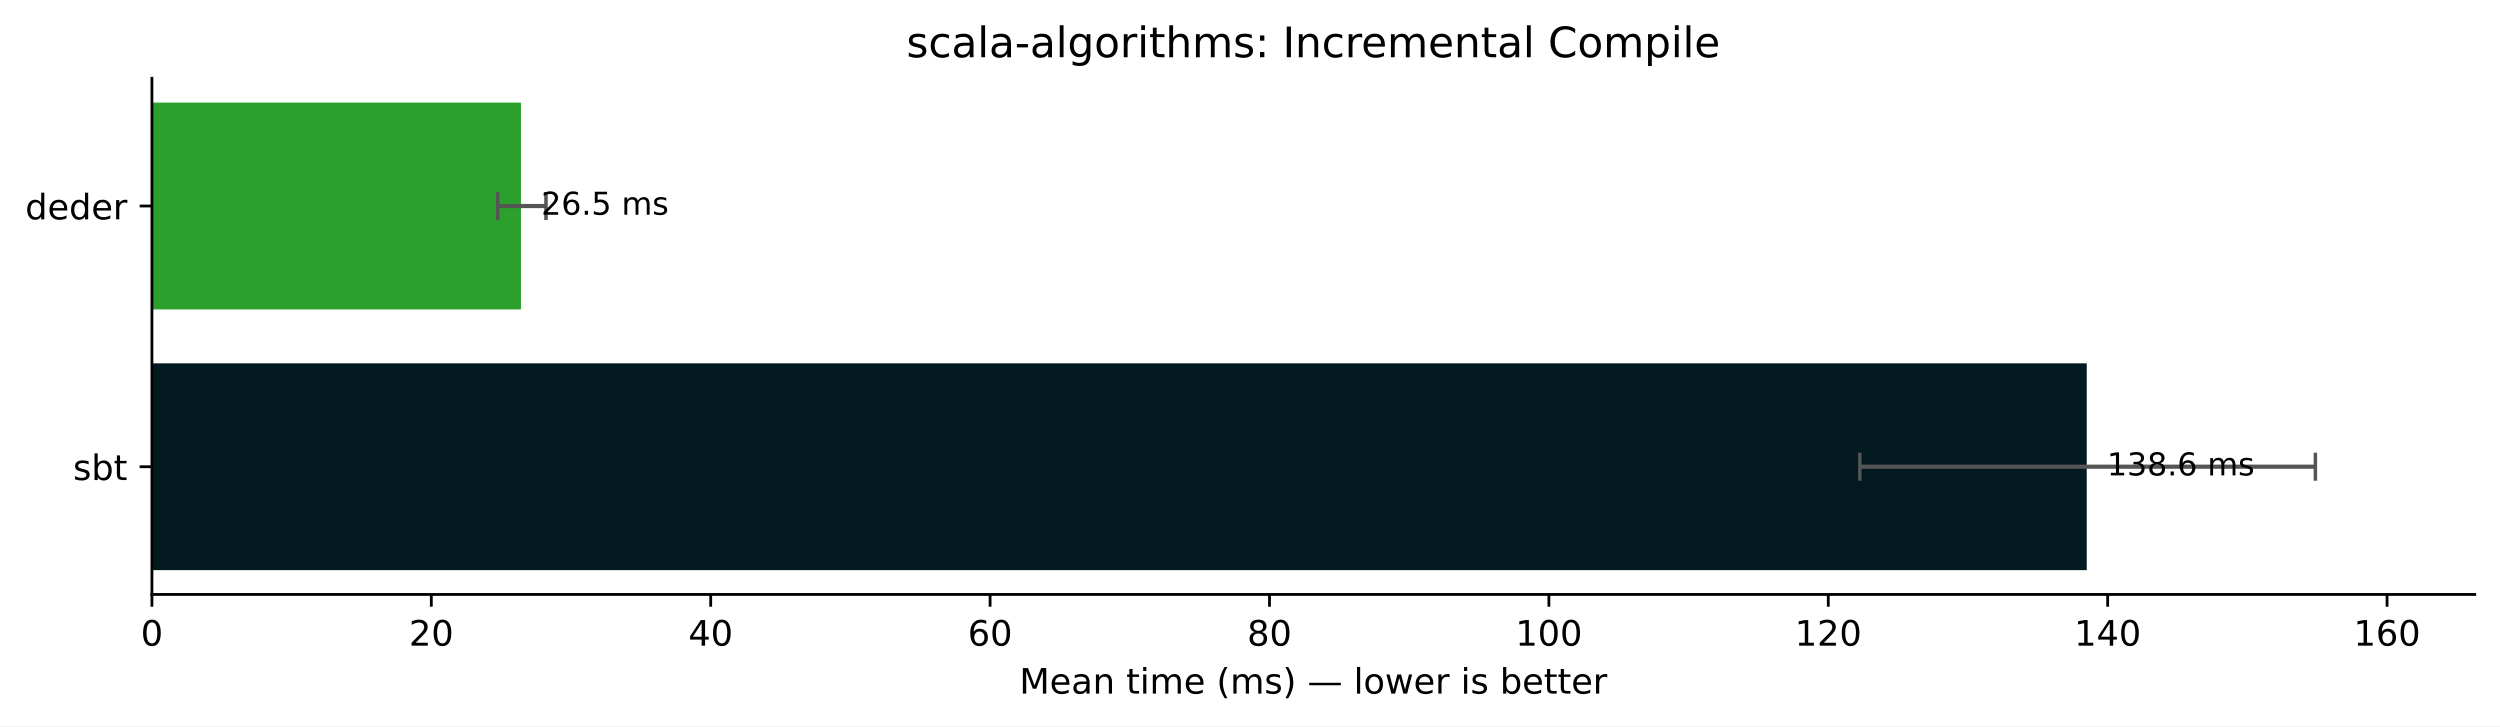
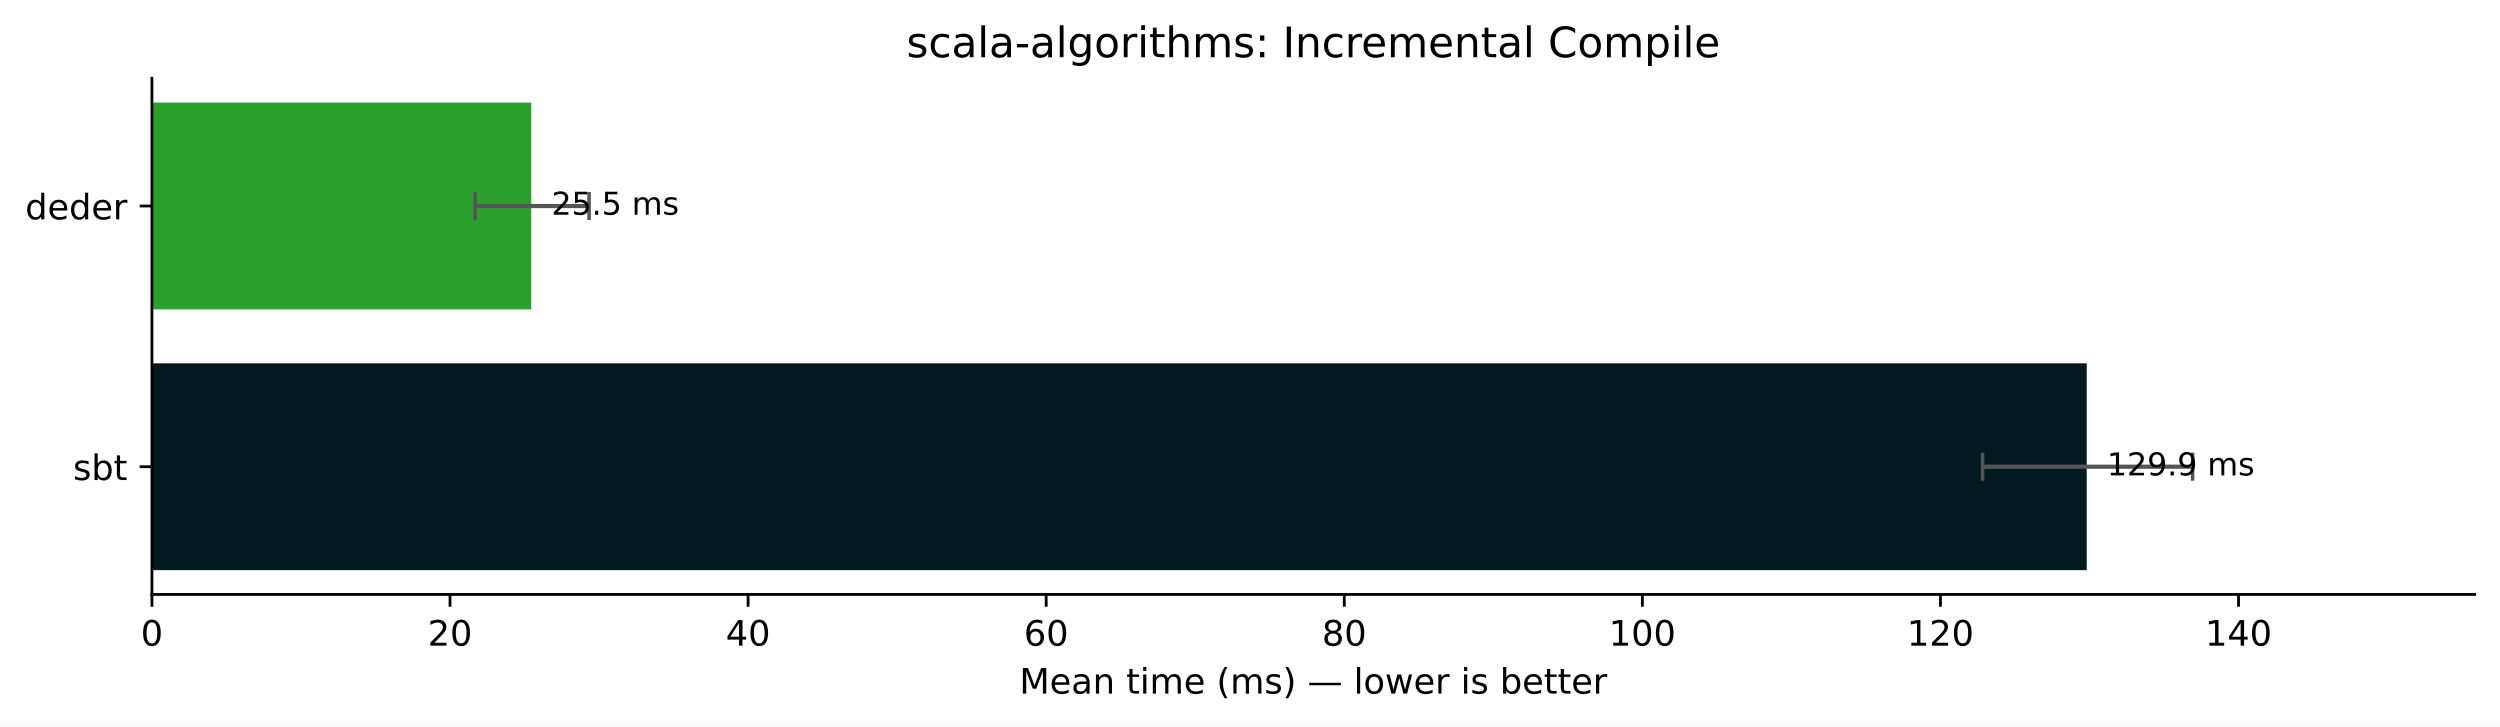
<svg xmlns="http://www.w3.org/2000/svg" xmlns:xlink="http://www.w3.org/1999/xlink" width="712.754pt" height="207.034pt" viewBox="0 0 712.754 207.034" version="1.1">
  <defs>
    <style type="text/css">*{stroke-linejoin: round; stroke-linecap: butt}</style>
  </defs>
  <g id="figure_1">
    <g id="patch_1">
      <path d="M 0 207.034  L 712.754 207.034  L 712.754 0  L 0 0  z " style="fill: #ffffff" />
    </g>
    <g id="axes_1">
      <g id="patch_2">
        <path d="M 43.314 169.478  L 705.554 169.478  L 705.554 22.318  L 43.314 22.318  z " style="fill: #ffffff" />
      </g>
      <g id="patch_3">
-         <path d="M 43.314 162.789  L 595.181 162.789  L 595.181 103.33  L 43.314 103.33  z " clip-path="url(#p8fc9846914)" style="fill: #01191f; stroke: #ffffff; stroke-width: 0.5; stroke-linejoin: miter" />
+         <path d="M 43.314 162.789  L 595.181 162.789  L 595.181 103.33  L 43.314 103.33  z " clip-path="url(#p4e8e44d4ca)" style="fill: #01191f; stroke: #ffffff; stroke-width: 0.5; stroke-linejoin: miter" />
      </g>
      <g id="patch_4">
-         <path d="M 43.314 88.466  L 148.78 88.466  L 148.78 29.007  L 43.314 29.007  z " clip-path="url(#p8fc9846914)" style="fill: #2ca02c; stroke: #ffffff; stroke-width: 0.5; stroke-linejoin: miter" />
+         <path d="M 43.314 88.466  L 151.71 88.466  L 151.71 29.007  L 43.314 29.007  z " clip-path="url(#p4e8e44d4ca)" style="fill: #2ca02c; stroke: #ffffff; stroke-width: 0.5; stroke-linejoin: miter" />
      </g>
      <g id="matplotlib.axis_1">
        <g id="xtick_1">
          <g id="line2d_1">
            <defs>
-               <path id="m0c73bd5a30" d="M 0 0  L 0 3.5  " style="stroke: #000000; stroke-width: 0.8" />
+               <path id="m45e555926a" d="M 0 0  L 0 3.5  " style="stroke: #000000; stroke-width: 0.8" />
            </defs>
            <g>
-               <use xlink:href="#m0c73bd5a30" x="43.314" y="169.478" style="stroke: #000000; stroke-width: 0.8" />
+               <use xlink:href="#m45e555926a" x="43.314" y="169.478" style="stroke: #000000; stroke-width: 0.8" />
            </g>
          </g>
          <g id="text_1">
            <g transform="translate(40.13281 184.0766) scale(0.1 -0.1)">
              <defs>
                <path id="DejaVuSans-30" d="M 2034 4250  Q 1547 4250 1301 3770  Q 1056 3291 1056 2328  Q 1056 1369 1301 889  Q 1547 409 2034 409  Q 2525 409 2770 889  Q 3016 1369 3016 2328  Q 3016 3291 2770 3770  Q 2525 4250 2034 4250  z M 2034 4750  Q 2819 4750 3233 4129  Q 3647 3509 3647 2328  Q 3647 1150 3233 529  Q 2819 -91 2034 -91  Q 1250 -91 836 529  Q 422 1150 422 2328  Q 422 3509 836 4129  Q 1250 4750 2034 4750  z " transform="scale(0.015625)" />
              </defs>
              <use xlink:href="#DejaVuSans-30" />
            </g>
          </g>
        </g>
        <g id="xtick_2">
          <g id="line2d_2">
            <g>
-               <use xlink:href="#m0c73bd5a30" x="122.969" y="169.478" style="stroke: #000000; stroke-width: 0.8" />
+               <use xlink:href="#m45e555926a" x="128.299" y="169.478" style="stroke: #000000; stroke-width: 0.8" />
            </g>
          </g>
          <g id="text_2">
-             <g transform="translate(116.6066 184.0766) scale(0.1 -0.1)">
+             <g transform="translate(121.937 184.0766) scale(0.1 -0.1)">
              <defs>
                <path id="DejaVuSans-32" d="M 1228 531  L 3431 531  L 3431 0  L 469 0  L 469 531  Q 828 903 1448 1529  Q 2069 2156 2228 2338  Q 2531 2678 2651 2914  Q 2772 3150 2772 3378  Q 2772 3750 2511 3984  Q 2250 4219 1831 4219  Q 1534 4219 1204 4116  Q 875 4013 500 3803  L 500 4441  Q 881 4594 1212 4672  Q 1544 4750 1819 4750  Q 2544 4750 2975 4387  Q 3406 4025 3406 3419  Q 3406 3131 3298 2873  Q 3191 2616 2906 2266  Q 2828 2175 2409 1742  Q 1991 1309 1228 531  z " transform="scale(0.015625)" />
              </defs>
              <use xlink:href="#DejaVuSans-32" />
              <use xlink:href="#DejaVuSans-30" transform="translate(63.62305 0)" />
            </g>
          </g>
        </g>
        <g id="xtick_3">
          <g id="line2d_3">
            <g>
-               <use xlink:href="#m0c73bd5a30" x="202.624" y="169.478" style="stroke: #000000; stroke-width: 0.8" />
+               <use xlink:href="#m45e555926a" x="213.285" y="169.478" style="stroke: #000000; stroke-width: 0.8" />
            </g>
          </g>
          <g id="text_3">
-             <g transform="translate(196.2616 184.0766) scale(0.1 -0.1)">
+             <g transform="translate(206.9224 184.0766) scale(0.1 -0.1)">
              <defs>
                <path id="DejaVuSans-34" d="M 2419 4116  L 825 1625  L 2419 1625  L 2419 4116  z M 2253 4666  L 3047 4666  L 3047 1625  L 3713 1625  L 3713 1100  L 3047 1100  L 3047 0  L 2419 0  L 2419 1100  L 313 1100  L 313 1709  L 2253 4666  z " transform="scale(0.015625)" />
              </defs>
              <use xlink:href="#DejaVuSans-34" />
              <use xlink:href="#DejaVuSans-30" transform="translate(63.62305 0)" />
            </g>
          </g>
        </g>
        <g id="xtick_4">
          <g id="line2d_4">
            <g>
-               <use xlink:href="#m0c73bd5a30" x="282.279" y="169.478" style="stroke: #000000; stroke-width: 0.8" />
+               <use xlink:href="#m45e555926a" x="298.27" y="169.478" style="stroke: #000000; stroke-width: 0.8" />
            </g>
          </g>
          <g id="text_4">
-             <g transform="translate(275.9166 184.0766) scale(0.1 -0.1)">
+             <g transform="translate(291.9078 184.0766) scale(0.1 -0.1)">
              <defs>
                <path id="DejaVuSans-36" d="M 2113 2584  Q 1688 2584 1439 2293  Q 1191 2003 1191 1497  Q 1191 994 1439 701  Q 1688 409 2113 409  Q 2538 409 2786 701  Q 3034 994 3034 1497  Q 3034 2003 2786 2293  Q 2538 2584 2113 2584  z M 3366 4563  L 3366 3988  Q 3128 4100 2886 4159  Q 2644 4219 2406 4219  Q 1781 4219 1451 3797  Q 1122 3375 1075 2522  Q 1259 2794 1537 2939  Q 1816 3084 2150 3084  Q 2853 3084 3261 2657  Q 3669 2231 3669 1497  Q 3669 778 3244 343  Q 2819 -91 2113 -91  Q 1303 -91 875 529  Q 447 1150 447 2328  Q 447 3434 972 4092  Q 1497 4750 2381 4750  Q 2619 4750 2861 4703  Q 3103 4656 3366 4563  z " transform="scale(0.015625)" />
              </defs>
              <use xlink:href="#DejaVuSans-36" />
              <use xlink:href="#DejaVuSans-30" transform="translate(63.62305 0)" />
            </g>
          </g>
        </g>
        <g id="xtick_5">
          <g id="line2d_5">
            <g>
-               <use xlink:href="#m0c73bd5a30" x="361.934" y="169.478" style="stroke: #000000; stroke-width: 0.8" />
+               <use xlink:href="#m45e555926a" x="383.256" y="169.478" style="stroke: #000000; stroke-width: 0.8" />
            </g>
          </g>
          <g id="text_5">
-             <g transform="translate(355.5716 184.0766) scale(0.1 -0.1)">
+             <g transform="translate(376.8933 184.0766) scale(0.1 -0.1)">
              <defs>
                <path id="DejaVuSans-38" d="M 2034 2216  Q 1584 2216 1326 1975  Q 1069 1734 1069 1313  Q 1069 891 1326 650  Q 1584 409 2034 409  Q 2484 409 2743 651  Q 3003 894 3003 1313  Q 3003 1734 2745 1975  Q 2488 2216 2034 2216  z M 1403 2484  Q 997 2584 770 2862  Q 544 3141 544 3541  Q 544 4100 942 4425  Q 1341 4750 2034 4750  Q 2731 4750 3128 4425  Q 3525 4100 3525 3541  Q 3525 3141 3298 2862  Q 3072 2584 2669 2484  Q 3125 2378 3379 2068  Q 3634 1759 3634 1313  Q 3634 634 3220 271  Q 2806 -91 2034 -91  Q 1263 -91 848 271  Q 434 634 434 1313  Q 434 1759 690 2068  Q 947 2378 1403 2484  z M 1172 3481  Q 1172 3119 1398 2916  Q 1625 2713 2034 2713  Q 2441 2713 2670 2916  Q 2900 3119 2900 3481  Q 2900 3844 2670 4047  Q 2441 4250 2034 4250  Q 1625 4250 1398 4047  Q 1172 3844 1172 3481  z " transform="scale(0.015625)" />
              </defs>
              <use xlink:href="#DejaVuSans-38" />
              <use xlink:href="#DejaVuSans-30" transform="translate(63.62305 0)" />
            </g>
          </g>
        </g>
        <g id="xtick_6">
          <g id="line2d_6">
            <g>
-               <use xlink:href="#m0c73bd5a30" x="441.589" y="169.478" style="stroke: #000000; stroke-width: 0.8" />
+               <use xlink:href="#m45e555926a" x="468.241" y="169.478" style="stroke: #000000; stroke-width: 0.8" />
            </g>
          </g>
          <g id="text_6">
-             <g transform="translate(432.0454 184.0766) scale(0.1 -0.1)">
+             <g transform="translate(458.6975 184.0766) scale(0.1 -0.1)">
              <defs>
                <path id="DejaVuSans-31" d="M 794 531  L 1825 531  L 1825 4091  L 703 3866  L 703 4441  L 1819 4666  L 2450 4666  L 2450 531  L 3481 531  L 3481 0  L 794 0  L 794 531  z " transform="scale(0.015625)" />
              </defs>
              <use xlink:href="#DejaVuSans-31" />
              <use xlink:href="#DejaVuSans-30" transform="translate(63.62305 0)" />
              <use xlink:href="#DejaVuSans-30" transform="translate(127.2461 0)" />
            </g>
          </g>
        </g>
        <g id="xtick_7">
          <g id="line2d_7">
            <g>
-               <use xlink:href="#m0c73bd5a30" x="521.244" y="169.478" style="stroke: #000000; stroke-width: 0.8" />
+               <use xlink:href="#m45e555926a" x="553.227" y="169.478" style="stroke: #000000; stroke-width: 0.8" />
            </g>
          </g>
          <g id="text_7">
-             <g transform="translate(511.7004 184.0766) scale(0.1 -0.1)">
+             <g transform="translate(543.6829 184.0766) scale(0.1 -0.1)">
              <use xlink:href="#DejaVuSans-31" />
              <use xlink:href="#DejaVuSans-32" transform="translate(63.62305 0)" />
              <use xlink:href="#DejaVuSans-30" transform="translate(127.2461 0)" />
            </g>
          </g>
        </g>
        <g id="xtick_8">
          <g id="line2d_8">
            <g>
-               <use xlink:href="#m0c73bd5a30" x="600.899" y="169.478" style="stroke: #000000; stroke-width: 0.8" />
+               <use xlink:href="#m45e555926a" x="638.212" y="169.478" style="stroke: #000000; stroke-width: 0.8" />
            </g>
          </g>
          <g id="text_8">
-             <g transform="translate(591.3554 184.0766) scale(0.1 -0.1)">
+             <g transform="translate(628.6683 184.0766) scale(0.1 -0.1)">
              <use xlink:href="#DejaVuSans-31" />
              <use xlink:href="#DejaVuSans-34" transform="translate(63.62305 0)" />
              <use xlink:href="#DejaVuSans-30" transform="translate(127.2461 0)" />
            </g>
          </g>
        </g>
-         <g id="xtick_9">
-           <g id="line2d_9">
-             <g>
-               <use xlink:href="#m0c73bd5a30" x="680.554" y="169.478" style="stroke: #000000; stroke-width: 0.8" />
-             </g>
-           </g>
-           <g id="text_9">
-             <g transform="translate(671.0104 184.0766) scale(0.1 -0.1)">
-               <use xlink:href="#DejaVuSans-31" />
-               <use xlink:href="#DejaVuSans-36" transform="translate(63.62305 0)" />
-               <use xlink:href="#DejaVuSans-30" transform="translate(127.2461 0)" />
-             </g>
-           </g>
-         </g>
-         <g id="text_10">
+         <g id="text_9">
          <g transform="translate(290.6372 197.7547) scale(0.1 -0.1)">
            <defs>
              <path id="DejaVuSans-4d" d="M 628 4666  L 1569 4666  L 2759 1491  L 3956 4666  L 4897 4666  L 4897 0  L 4281 0  L 4281 4097  L 3078 897  L 2444 897  L 1241 4097  L 1241 0  L 628 0  L 628 4666  z " transform="scale(0.015625)" />
              <path id="DejaVuSans-65" d="M 3597 1894  L 3597 1613  L 953 1613  Q 991 1019 1311 708  Q 1631 397 2203 397  Q 2534 397 2845 478  Q 3156 559 3463 722  L 3463 178  Q 3153 47 2828 -22  Q 2503 -91 2169 -91  Q 1331 -91 842 396  Q 353 884 353 1716  Q 353 2575 817 3079  Q 1281 3584 2069 3584  Q 2775 3584 3186 3129  Q 3597 2675 3597 1894  z M 3022 2063  Q 3016 2534 2758 2815  Q 2500 3097 2075 3097  Q 1594 3097 1305 2825  Q 1016 2553 972 2059  L 3022 2063  z " transform="scale(0.015625)" />
              <path id="DejaVuSans-61" d="M 2194 1759  Q 1497 1759 1228 1600  Q 959 1441 959 1056  Q 959 750 1161 570  Q 1363 391 1709 391  Q 2188 391 2477 730  Q 2766 1069 2766 1631  L 2766 1759  L 2194 1759  z M 3341 1997  L 3341 0  L 2766 0  L 2766 531  Q 2569 213 2275 61  Q 1981 -91 1556 -91  Q 1019 -91 701 211  Q 384 513 384 1019  Q 384 1609 779 1909  Q 1175 2209 1959 2209  L 2766 2209  L 2766 2266  Q 2766 2663 2505 2880  Q 2244 3097 1772 3097  Q 1472 3097 1187 3025  Q 903 2953 641 2809  L 641 3341  Q 956 3463 1253 3523  Q 1550 3584 1831 3584  Q 2591 3584 2966 3190  Q 3341 2797 3341 1997  z " transform="scale(0.015625)" />
              <path id="DejaVuSans-6e" d="M 3513 2113  L 3513 0  L 2938 0  L 2938 2094  Q 2938 2591 2744 2837  Q 2550 3084 2163 3084  Q 1697 3084 1428 2787  Q 1159 2491 1159 1978  L 1159 0  L 581 0  L 581 3500  L 1159 3500  L 1159 2956  Q 1366 3272 1645 3428  Q 1925 3584 2291 3584  Q 2894 3584 3203 3211  Q 3513 2838 3513 2113  z " transform="scale(0.015625)" />
              <path id="DejaVuSans-20" transform="scale(0.015625)" />
              <path id="DejaVuSans-74" d="M 1172 4494  L 1172 3500  L 2356 3500  L 2356 3053  L 1172 3053  L 1172 1153  Q 1172 725 1289 603  Q 1406 481 1766 481  L 2356 481  L 2356 0  L 1766 0  Q 1100 0 847 248  Q 594 497 594 1153  L 594 3053  L 172 3053  L 172 3500  L 594 3500  L 594 4494  L 1172 4494  z " transform="scale(0.015625)" />
              <path id="DejaVuSans-69" d="M 603 3500  L 1178 3500  L 1178 0  L 603 0  L 603 3500  z M 603 4863  L 1178 4863  L 1178 4134  L 603 4134  L 603 4863  z " transform="scale(0.015625)" />
              <path id="DejaVuSans-6d" d="M 3328 2828  Q 3544 3216 3844 3400  Q 4144 3584 4550 3584  Q 5097 3584 5394 3201  Q 5691 2819 5691 2113  L 5691 0  L 5113 0  L 5113 2094  Q 5113 2597 4934 2840  Q 4756 3084 4391 3084  Q 3944 3084 3684 2787  Q 3425 2491 3425 1978  L 3425 0  L 2847 0  L 2847 2094  Q 2847 2600 2669 2842  Q 2491 3084 2119 3084  Q 1678 3084 1418 2786  Q 1159 2488 1159 1978  L 1159 0  L 581 0  L 581 3500  L 1159 3500  L 1159 2956  Q 1356 3278 1631 3431  Q 1906 3584 2284 3584  Q 2666 3584 2933 3390  Q 3200 3197 3328 2828  z " transform="scale(0.015625)" />
              <path id="DejaVuSans-28" d="M 1984 4856  Q 1566 4138 1362 3434  Q 1159 2731 1159 2009  Q 1159 1288 1364 580  Q 1569 -128 1984 -844  L 1484 -844  Q 1016 -109 783 600  Q 550 1309 550 2009  Q 550 2706 781 3412  Q 1013 4119 1484 4856  L 1984 4856  z " transform="scale(0.015625)" />
              <path id="DejaVuSans-73" d="M 2834 3397  L 2834 2853  Q 2591 2978 2328 3040  Q 2066 3103 1784 3103  Q 1356 3103 1142 2972  Q 928 2841 928 2578  Q 928 2378 1081 2264  Q 1234 2150 1697 2047  L 1894 2003  Q 2506 1872 2764 1633  Q 3022 1394 3022 966  Q 3022 478 2636 193  Q 2250 -91 1575 -91  Q 1294 -91 989 -36  Q 684 19 347 128  L 347 722  Q 666 556 975 473  Q 1284 391 1588 391  Q 1994 391 2212 530  Q 2431 669 2431 922  Q 2431 1156 2273 1281  Q 2116 1406 1581 1522  L 1381 1569  Q 847 1681 609 1914  Q 372 2147 372 2553  Q 372 3047 722 3315  Q 1072 3584 1716 3584  Q 2034 3584 2315 3537  Q 2597 3491 2834 3397  z " transform="scale(0.015625)" />
              <path id="DejaVuSans-29" d="M 513 4856  L 1013 4856  Q 1481 4119 1714 3412  Q 1947 2706 1947 2009  Q 1947 1309 1714 600  Q 1481 -109 1013 -844  L 513 -844  Q 928 -128 1133 580  Q 1338 1288 1338 2009  Q 1338 2731 1133 3434  Q 928 4138 513 4856  z " transform="scale(0.015625)" />
              <path id="DejaVuSans-2014" d="M 313 1978  L 6088 1978  L 6088 1528  L 313 1528  L 313 1978  z " transform="scale(0.015625)" />
              <path id="DejaVuSans-6c" d="M 603 4863  L 1178 4863  L 1178 0  L 603 0  L 603 4863  z " transform="scale(0.015625)" />
              <path id="DejaVuSans-6f" d="M 1959 3097  Q 1497 3097 1228 2736  Q 959 2375 959 1747  Q 959 1119 1226 758  Q 1494 397 1959 397  Q 2419 397 2687 759  Q 2956 1122 2956 1747  Q 2956 2369 2687 2733  Q 2419 3097 1959 3097  z M 1959 3584  Q 2709 3584 3137 3096  Q 3566 2609 3566 1747  Q 3566 888 3137 398  Q 2709 -91 1959 -91  Q 1206 -91 779 398  Q 353 888 353 1747  Q 353 2609 779 3096  Q 1206 3584 1959 3584  z " transform="scale(0.015625)" />
              <path id="DejaVuSans-77" d="M 269 3500  L 844 3500  L 1563 769  L 2278 3500  L 2956 3500  L 3675 769  L 4391 3500  L 4966 3500  L 4050 0  L 3372 0  L 2619 2869  L 1863 0  L 1184 0  L 269 3500  z " transform="scale(0.015625)" />
              <path id="DejaVuSans-72" d="M 2631 2963  Q 2534 3019 2420 3045  Q 2306 3072 2169 3072  Q 1681 3072 1420 2755  Q 1159 2438 1159 1844  L 1159 0  L 581 0  L 581 3500  L 1159 3500  L 1159 2956  Q 1341 3275 1631 3429  Q 1922 3584 2338 3584  Q 2397 3584 2469 3576  Q 2541 3569 2628 3553  L 2631 2963  z " transform="scale(0.015625)" />
              <path id="DejaVuSans-62" d="M 3116 1747  Q 3116 2381 2855 2742  Q 2594 3103 2138 3103  Q 1681 3103 1420 2742  Q 1159 2381 1159 1747  Q 1159 1113 1420 752  Q 1681 391 2138 391  Q 2594 391 2855 752  Q 3116 1113 3116 1747  z M 1159 2969  Q 1341 3281 1617 3432  Q 1894 3584 2278 3584  Q 2916 3584 3314 3078  Q 3713 2572 3713 1747  Q 3713 922 3314 415  Q 2916 -91 2278 -91  Q 1894 -91 1617 61  Q 1341 213 1159 525  L 1159 0  L 581 0  L 581 4863  L 1159 4863  L 1159 2969  z " transform="scale(0.015625)" />
            </defs>
            <use xlink:href="#DejaVuSans-4d" />
            <use xlink:href="#DejaVuSans-65" transform="translate(86.2793 0)" />
            <use xlink:href="#DejaVuSans-61" transform="translate(147.8027 0)" />
            <use xlink:href="#DejaVuSans-6e" transform="translate(209.082 0)" />
            <use xlink:href="#DejaVuSans-20" transform="translate(272.4609 0)" />
            <use xlink:href="#DejaVuSans-74" transform="translate(304.248 0)" />
            <use xlink:href="#DejaVuSans-69" transform="translate(343.457 0)" />
            <use xlink:href="#DejaVuSans-6d" transform="translate(371.2402 0)" />
            <use xlink:href="#DejaVuSans-65" transform="translate(468.6523 0)" />
            <use xlink:href="#DejaVuSans-20" transform="translate(530.1758 0)" />
            <use xlink:href="#DejaVuSans-28" transform="translate(561.9629 0)" />
            <use xlink:href="#DejaVuSans-6d" transform="translate(600.9766 0)" />
            <use xlink:href="#DejaVuSans-73" transform="translate(698.3887 0)" />
            <use xlink:href="#DejaVuSans-29" transform="translate(750.4883 0)" />
            <use xlink:href="#DejaVuSans-20" transform="translate(789.502 0)" />
            <use xlink:href="#DejaVuSans-2014" transform="translate(821.2891 0)" />
            <use xlink:href="#DejaVuSans-20" transform="translate(921.2891 0)" />
            <use xlink:href="#DejaVuSans-6c" transform="translate(953.0762 0)" />
            <use xlink:href="#DejaVuSans-6f" transform="translate(980.8594 0)" />
            <use xlink:href="#DejaVuSans-77" transform="translate(1042.041 0)" />
            <use xlink:href="#DejaVuSans-65" transform="translate(1123.828 0)" />
            <use xlink:href="#DejaVuSans-72" transform="translate(1185.352 0)" />
            <use xlink:href="#DejaVuSans-20" transform="translate(1226.465 0)" />
            <use xlink:href="#DejaVuSans-69" transform="translate(1258.252 0)" />
            <use xlink:href="#DejaVuSans-73" transform="translate(1286.035 0)" />
            <use xlink:href="#DejaVuSans-20" transform="translate(1338.135 0)" />
            <use xlink:href="#DejaVuSans-62" transform="translate(1369.922 0)" />
            <use xlink:href="#DejaVuSans-65" transform="translate(1433.398 0)" />
            <use xlink:href="#DejaVuSans-74" transform="translate(1494.922 0)" />
            <use xlink:href="#DejaVuSans-74" transform="translate(1534.131 0)" />
            <use xlink:href="#DejaVuSans-65" transform="translate(1573.34 0)" />
            <use xlink:href="#DejaVuSans-72" transform="translate(1634.863 0)" />
          </g>
        </g>
      </g>
      <g id="matplotlib.axis_2">
        <g id="ytick_1">
-           <g id="line2d_10">
+           <g id="line2d_9">
            <defs>
-               <path id="m3abfdf507e" d="M 0 0  L -3.5 0  " style="stroke: #000000; stroke-width: 0.8" />
+               <path id="m1ae286a87a" d="M 0 0  L -3.5 0  " style="stroke: #000000; stroke-width: 0.8" />
            </defs>
            <g>
-               <use xlink:href="#m3abfdf507e" x="43.314" y="133.06" style="stroke: #000000; stroke-width: 0.8" />
-             </g>
-           </g>
-           <g id="text_11">
+               <use xlink:href="#m1ae286a87a" x="43.314" y="133.06" style="stroke: #000000; stroke-width: 0.8" />
+             </g>
+           </g>
+           <g id="text_10">
            <g transform="translate(20.83594 136.859) scale(0.1 -0.1)">
              <use xlink:href="#DejaVuSans-73" />
              <use xlink:href="#DejaVuSans-62" transform="translate(52.09961 0)" />
              <use xlink:href="#DejaVuSans-74" transform="translate(115.5762 0)" />
            </g>
          </g>
        </g>
        <g id="ytick_2">
-           <g id="line2d_11">
-             <g>
-               <use xlink:href="#m3abfdf507e" x="43.314" y="58.737" style="stroke: #000000; stroke-width: 0.8" />
-             </g>
-           </g>
-           <g id="text_12">
+           <g id="line2d_10">
+             <g>
+               <use xlink:href="#m1ae286a87a" x="43.314" y="58.737" style="stroke: #000000; stroke-width: 0.8" />
+             </g>
+           </g>
+           <g id="text_11">
            <g transform="translate(7.2 62.53573) scale(0.1 -0.1)">
              <defs>
                <path id="DejaVuSans-64" d="M 2906 2969  L 2906 4863  L 3481 4863  L 3481 0  L 2906 0  L 2906 525  Q 2725 213 2448 61  Q 2172 -91 1784 -91  Q 1150 -91 751 415  Q 353 922 353 1747  Q 353 2572 751 3078  Q 1150 3584 1784 3584  Q 2172 3584 2448 3432  Q 2725 3281 2906 2969  z M 947 1747  Q 947 1113 1208 752  Q 1469 391 1925 391  Q 2381 391 2643 752  Q 2906 1113 2906 1747  Q 2906 2381 2643 2742  Q 2381 3103 1925 3103  Q 1469 3103 1208 2742  Q 947 2381 947 1747  z " transform="scale(0.015625)" />
              </defs>
              <use xlink:href="#DejaVuSans-64" />
              <use xlink:href="#DejaVuSans-65" transform="translate(63.47656 0)" />
              <use xlink:href="#DejaVuSans-64" transform="translate(125 0)" />
              <use xlink:href="#DejaVuSans-65" transform="translate(188.4766 0)" />
              <use xlink:href="#DejaVuSans-72" transform="translate(250 0)" />
            </g>
          </g>
        </g>
      </g>
      <g id="LineCollection_1">
-         <path d="M 530.245 133.06  L 660.116 133.06  " clip-path="url(#p8fc9846914)" style="fill: none; stroke: #555555; stroke-width: 1.2" />
-         <path d="M 141.9 58.737  L 155.66 58.737  " clip-path="url(#p8fc9846914)" style="fill: none; stroke: #555555; stroke-width: 1.2" />
+         <path d="M 565.239 133.06  L 625.122 133.06  " clip-path="url(#p4e8e44d4ca)" style="fill: none; stroke: #555555; stroke-width: 1.2" />
+         <path d="M 135.476 58.737  L 167.945 58.737  " clip-path="url(#p4e8e44d4ca)" style="fill: none; stroke: #555555; stroke-width: 1.2" />
+       </g>
+       <g id="line2d_11">
+         <defs>
+           <path id="m8fac4695d5" d="M 0 4  L 0 -4  " style="stroke: #555555" />
+         </defs>
+         <g clip-path="url(#p4e8e44d4ca)">
+           <use xlink:href="#m8fac4695d5" x="565.239" y="133.06" style="fill: #1f77b4; stroke: #555555" />
+           <use xlink:href="#m8fac4695d5" x="135.476" y="58.737" style="fill: #1f77b4; stroke: #555555" />
+         </g>
      </g>
      <g id="line2d_12">
-         <defs>
-           <path id="m8f22d24a86" d="M 0 4  L 0 -4  " style="stroke: #555555" />
-         </defs>
-         <g clip-path="url(#p8fc9846914)">
-           <use xlink:href="#m8f22d24a86" x="530.245" y="133.06" style="fill: #1f77b4; stroke: #555555" />
-           <use xlink:href="#m8f22d24a86" x="141.9" y="58.737" style="fill: #1f77b4; stroke: #555555" />
-         </g>
-       </g>
-       <g id="line2d_13">
-         <g clip-path="url(#p8fc9846914)">
-           <use xlink:href="#m8f22d24a86" x="660.116" y="133.06" style="fill: #1f77b4; stroke: #555555" />
-           <use xlink:href="#m8f22d24a86" x="155.66" y="58.737" style="fill: #1f77b4; stroke: #555555" />
+         <g clip-path="url(#p4e8e44d4ca)">
+           <use xlink:href="#m8fac4695d5" x="625.122" y="133.06" style="fill: #1f77b4; stroke: #555555" />
+           <use xlink:href="#m8fac4695d5" x="167.945" y="58.737" style="fill: #1f77b4; stroke: #555555" />
        </g>
      </g>
      <g id="patch_5">
        <path d="M 43.314 169.478  L 43.314 22.318  " style="fill: none; stroke: #000000; stroke-width: 0.8; stroke-linejoin: miter; stroke-linecap: square" />
      </g>
      <g id="patch_6">
        <path d="M 43.314 169.478  L 705.554 169.478  " style="fill: none; stroke: #000000; stroke-width: 0.8; stroke-linejoin: miter; stroke-linecap: square" />
      </g>
-       <g id="text_13">
+       <g id="text_12">
        <g transform="translate(600.6994 135.5432) scale(0.09 -0.09)">
          <defs>
-             <path id="DejaVuSans-33" d="M 2597 2516  Q 3050 2419 3304 2112  Q 3559 1806 3559 1356  Q 3559 666 3084 287  Q 2609 -91 1734 -91  Q 1441 -91 1130 -33  Q 819 25 488 141  L 488 750  Q 750 597 1062 519  Q 1375 441 1716 441  Q 2309 441 2620 675  Q 2931 909 2931 1356  Q 2931 1769 2642 2001  Q 2353 2234 1838 2234  L 1294 2234  L 1294 2753  L 1863 2753  Q 2328 2753 2575 2939  Q 2822 3125 2822 3475  Q 2822 3834 2567 4026  Q 2313 4219 1838 4219  Q 1578 4219 1281 4162  Q 984 4106 628 3988  L 628 4550  Q 988 4650 1302 4700  Q 1616 4750 1894 4750  Q 2613 4750 3031 4423  Q 3450 4097 3450 3541  Q 3450 3153 3228 2886  Q 3006 2619 2597 2516  z " transform="scale(0.015625)" />
+             <path id="DejaVuSans-39" d="M 703 97  L 703 672  Q 941 559 1184 500  Q 1428 441 1663 441  Q 2288 441 2617 861  Q 2947 1281 2994 2138  Q 2813 1869 2534 1725  Q 2256 1581 1919 1581  Q 1219 1581 811 2004  Q 403 2428 403 3163  Q 403 3881 828 4315  Q 1253 4750 1959 4750  Q 2769 4750 3195 4129  Q 3622 3509 3622 2328  Q 3622 1225 3098 567  Q 2575 -91 1691 -91  Q 1453 -91 1209 -44  Q 966 3 703 97  z M 1959 2075  Q 2384 2075 2632 2365  Q 2881 2656 2881 3163  Q 2881 3666 2632 3958  Q 2384 4250 1959 4250  Q 1534 4250 1286 3958  Q 1038 3666 1038 3163  Q 1038 2656 1286 2365  Q 1534 2075 1959 2075  z " transform="scale(0.015625)" />
            <path id="DejaVuSans-2e" d="M 684 794  L 1344 794  L 1344 0  L 684 0  L 684 794  z " transform="scale(0.015625)" />
          </defs>
          <use xlink:href="#DejaVuSans-31" />
-           <use xlink:href="#DejaVuSans-33" transform="translate(63.62305 0)" />
-           <use xlink:href="#DejaVuSans-38" transform="translate(127.2461 0)" />
+           <use xlink:href="#DejaVuSans-32" transform="translate(63.62305 0)" />
+           <use xlink:href="#DejaVuSans-39" transform="translate(127.2461 0)" />
          <use xlink:href="#DejaVuSans-2e" transform="translate(190.8691 0)" />
-           <use xlink:href="#DejaVuSans-36" transform="translate(222.6562 0)" />
+           <use xlink:href="#DejaVuSans-39" transform="translate(222.6562 0)" />
          <use xlink:href="#DejaVuSans-20" transform="translate(286.2793 0)" />
          <use xlink:href="#DejaVuSans-6d" transform="translate(318.0664 0)" />
          <use xlink:href="#DejaVuSans-73" transform="translate(415.4785 0)" />
        </g>
      </g>
-       <g id="text_14">
-         <g transform="translate(154.2989 61.21995) scale(0.09 -0.09)">
+       <g id="text_13">
+         <g transform="translate(157.2291 61.21995) scale(0.09 -0.09)">
          <defs>
            <path id="DejaVuSans-35" d="M 691 4666  L 3169 4666  L 3169 4134  L 1269 4134  L 1269 2991  Q 1406 3038 1543 3061  Q 1681 3084 1819 3084  Q 2600 3084 3056 2656  Q 3513 2228 3513 1497  Q 3513 744 3044 326  Q 2575 -91 1722 -91  Q 1428 -91 1123 -41  Q 819 9 494 109  L 494 744  Q 775 591 1075 516  Q 1375 441 1709 441  Q 2250 441 2565 725  Q 2881 1009 2881 1497  Q 2881 1984 2565 2268  Q 2250 2553 1709 2553  Q 1456 2553 1204 2497  Q 953 2441 691 2322  L 691 4666  z " transform="scale(0.015625)" />
          </defs>
          <use xlink:href="#DejaVuSans-32" />
-           <use xlink:href="#DejaVuSans-36" transform="translate(63.62305 0)" />
+           <use xlink:href="#DejaVuSans-35" transform="translate(63.62305 0)" />
          <use xlink:href="#DejaVuSans-2e" transform="translate(127.2461 0)" />
          <use xlink:href="#DejaVuSans-35" transform="translate(159.0332 0)" />
          <use xlink:href="#DejaVuSans-20" transform="translate(222.6562 0)" />
          <use xlink:href="#DejaVuSans-6d" transform="translate(254.4434 0)" />
          <use xlink:href="#DejaVuSans-73" transform="translate(351.8555 0)" />
        </g>
      </g>
-       <g id="text_15">
+       <g id="text_14">
        <g transform="translate(258.4372 16.31812) scale(0.12 -0.12)">
          <defs>
            <path id="DejaVuSans-63" d="M 3122 3366  L 3122 2828  Q 2878 2963 2633 3030  Q 2388 3097 2138 3097  Q 1578 3097 1268 2742  Q 959 2388 959 1747  Q 959 1106 1268 751  Q 1578 397 2138 397  Q 2388 397 2633 464  Q 2878 531 3122 666  L 3122 134  Q 2881 22 2623 -34  Q 2366 -91 2075 -91  Q 1284 -91 818 406  Q 353 903 353 1747  Q 353 2603 823 3093  Q 1294 3584 2113 3584  Q 2378 3584 2631 3529  Q 2884 3475 3122 3366  z " transform="scale(0.015625)" />
            <path id="DejaVuSans-2d" d="M 313 2009  L 1997 2009  L 1997 1497  L 313 1497  L 313 2009  z " transform="scale(0.015625)" />
            <path id="DejaVuSans-67" d="M 2906 1791  Q 2906 2416 2648 2759  Q 2391 3103 1925 3103  Q 1463 3103 1205 2759  Q 947 2416 947 1791  Q 947 1169 1205 825  Q 1463 481 1925 481  Q 2391 481 2648 825  Q 2906 1169 2906 1791  z M 3481 434  Q 3481 -459 3084 -895  Q 2688 -1331 1869 -1331  Q 1566 -1331 1297 -1286  Q 1028 -1241 775 -1147  L 775 -588  Q 1028 -725 1275 -790  Q 1522 -856 1778 -856  Q 2344 -856 2625 -561  Q 2906 -266 2906 331  L 2906 616  Q 2728 306 2450 153  Q 2172 0 1784 0  Q 1141 0 747 490  Q 353 981 353 1791  Q 353 2603 747 3093  Q 1141 3584 1784 3584  Q 2172 3584 2450 3431  Q 2728 3278 2906 2969  L 2906 3500  L 3481 3500  L 3481 434  z " transform="scale(0.015625)" />
            <path id="DejaVuSans-68" d="M 3513 2113  L 3513 0  L 2938 0  L 2938 2094  Q 2938 2591 2744 2837  Q 2550 3084 2163 3084  Q 1697 3084 1428 2787  Q 1159 2491 1159 1978  L 1159 0  L 581 0  L 581 4863  L 1159 4863  L 1159 2956  Q 1366 3272 1645 3428  Q 1925 3584 2291 3584  Q 2894 3584 3203 3211  Q 3513 2838 3513 2113  z " transform="scale(0.015625)" />
            <path id="DejaVuSans-3a" d="M 750 794  L 1409 794  L 1409 0  L 750 0  L 750 794  z M 750 3309  L 1409 3309  L 1409 2516  L 750 2516  L 750 3309  z " transform="scale(0.015625)" />
            <path id="DejaVuSans-49" d="M 628 4666  L 1259 4666  L 1259 0  L 628 0  L 628 4666  z " transform="scale(0.015625)" />
            <path id="DejaVuSans-43" d="M 4122 4306  L 4122 3641  Q 3803 3938 3442 4084  Q 3081 4231 2675 4231  Q 1875 4231 1450 3742  Q 1025 3253 1025 2328  Q 1025 1406 1450 917  Q 1875 428 2675 428  Q 3081 428 3442 575  Q 3803 722 4122 1019  L 4122 359  Q 3791 134 3420 21  Q 3050 -91 2638 -91  Q 1578 -91 968 557  Q 359 1206 359 2328  Q 359 3453 968 4101  Q 1578 4750 2638 4750  Q 3056 4750 3426 4639  Q 3797 4528 4122 4306  z " transform="scale(0.015625)" />
            <path id="DejaVuSans-70" d="M 1159 525  L 1159 -1331  L 581 -1331  L 581 3500  L 1159 3500  L 1159 2969  Q 1341 3281 1617 3432  Q 1894 3584 2278 3584  Q 2916 3584 3314 3078  Q 3713 2572 3713 1747  Q 3713 922 3314 415  Q 2916 -91 2278 -91  Q 1894 -91 1617 61  Q 1341 213 1159 525  z M 3116 1747  Q 3116 2381 2855 2742  Q 2594 3103 2138 3103  Q 1681 3103 1420 2742  Q 1159 2381 1159 1747  Q 1159 1113 1420 752  Q 1681 391 2138 391  Q 2594 391 2855 752  Q 3116 1113 3116 1747  z " transform="scale(0.015625)" />
          </defs>
          <use xlink:href="#DejaVuSans-73" />
          <use xlink:href="#DejaVuSans-63" transform="translate(52.09961 0)" />
          <use xlink:href="#DejaVuSans-61" transform="translate(107.0801 0)" />
          <use xlink:href="#DejaVuSans-6c" transform="translate(168.3594 0)" />
          <use xlink:href="#DejaVuSans-61" transform="translate(196.1426 0)" />
          <use xlink:href="#DejaVuSans-2d" transform="translate(257.4219 0)" />
          <use xlink:href="#DejaVuSans-61" transform="translate(293.5059 0)" />
          <use xlink:href="#DejaVuSans-6c" transform="translate(354.7852 0)" />
          <use xlink:href="#DejaVuSans-67" transform="translate(382.5684 0)" />
          <use xlink:href="#DejaVuSans-6f" transform="translate(446.0449 0)" />
          <use xlink:href="#DejaVuSans-72" transform="translate(507.2266 0)" />
          <use xlink:href="#DejaVuSans-69" transform="translate(548.3398 0)" />
          <use xlink:href="#DejaVuSans-74" transform="translate(576.123 0)" />
          <use xlink:href="#DejaVuSans-68" transform="translate(615.332 0)" />
          <use xlink:href="#DejaVuSans-6d" transform="translate(678.7109 0)" />
          <use xlink:href="#DejaVuSans-73" transform="translate(776.123 0)" />
          <use xlink:href="#DejaVuSans-3a" transform="translate(828.2227 0)" />
          <use xlink:href="#DejaVuSans-20" transform="translate(861.9141 0)" />
          <use xlink:href="#DejaVuSans-49" transform="translate(893.7012 0)" />
          <use xlink:href="#DejaVuSans-6e" transform="translate(923.1934 0)" />
          <use xlink:href="#DejaVuSans-63" transform="translate(986.5723 0)" />
          <use xlink:href="#DejaVuSans-72" transform="translate(1041.553 0)" />
          <use xlink:href="#DejaVuSans-65" transform="translate(1080.416 0)" />
          <use xlink:href="#DejaVuSans-6d" transform="translate(1141.939 0)" />
          <use xlink:href="#DejaVuSans-65" transform="translate(1239.352 0)" />
          <use xlink:href="#DejaVuSans-6e" transform="translate(1300.875 0)" />
          <use xlink:href="#DejaVuSans-74" transform="translate(1364.254 0)" />
          <use xlink:href="#DejaVuSans-61" transform="translate(1403.463 0)" />
          <use xlink:href="#DejaVuSans-6c" transform="translate(1464.742 0)" />
          <use xlink:href="#DejaVuSans-20" transform="translate(1492.525 0)" />
          <use xlink:href="#DejaVuSans-43" transform="translate(1524.312 0)" />
          <use xlink:href="#DejaVuSans-6f" transform="translate(1594.137 0)" />
          <use xlink:href="#DejaVuSans-6d" transform="translate(1655.318 0)" />
          <use xlink:href="#DejaVuSans-70" transform="translate(1752.73 0)" />
          <use xlink:href="#DejaVuSans-69" transform="translate(1816.207 0)" />
          <use xlink:href="#DejaVuSans-6c" transform="translate(1843.99 0)" />
          <use xlink:href="#DejaVuSans-65" transform="translate(1871.773 0)" />
        </g>
      </g>
    </g>
  </g>
  <defs>
-     <clipPath id="p8fc9846914">
+     <clipPath id="p4e8e44d4ca">
      <rect x="43.314" y="22.318" width="662.24" height="147.16" />
    </clipPath>
  </defs>
</svg>
